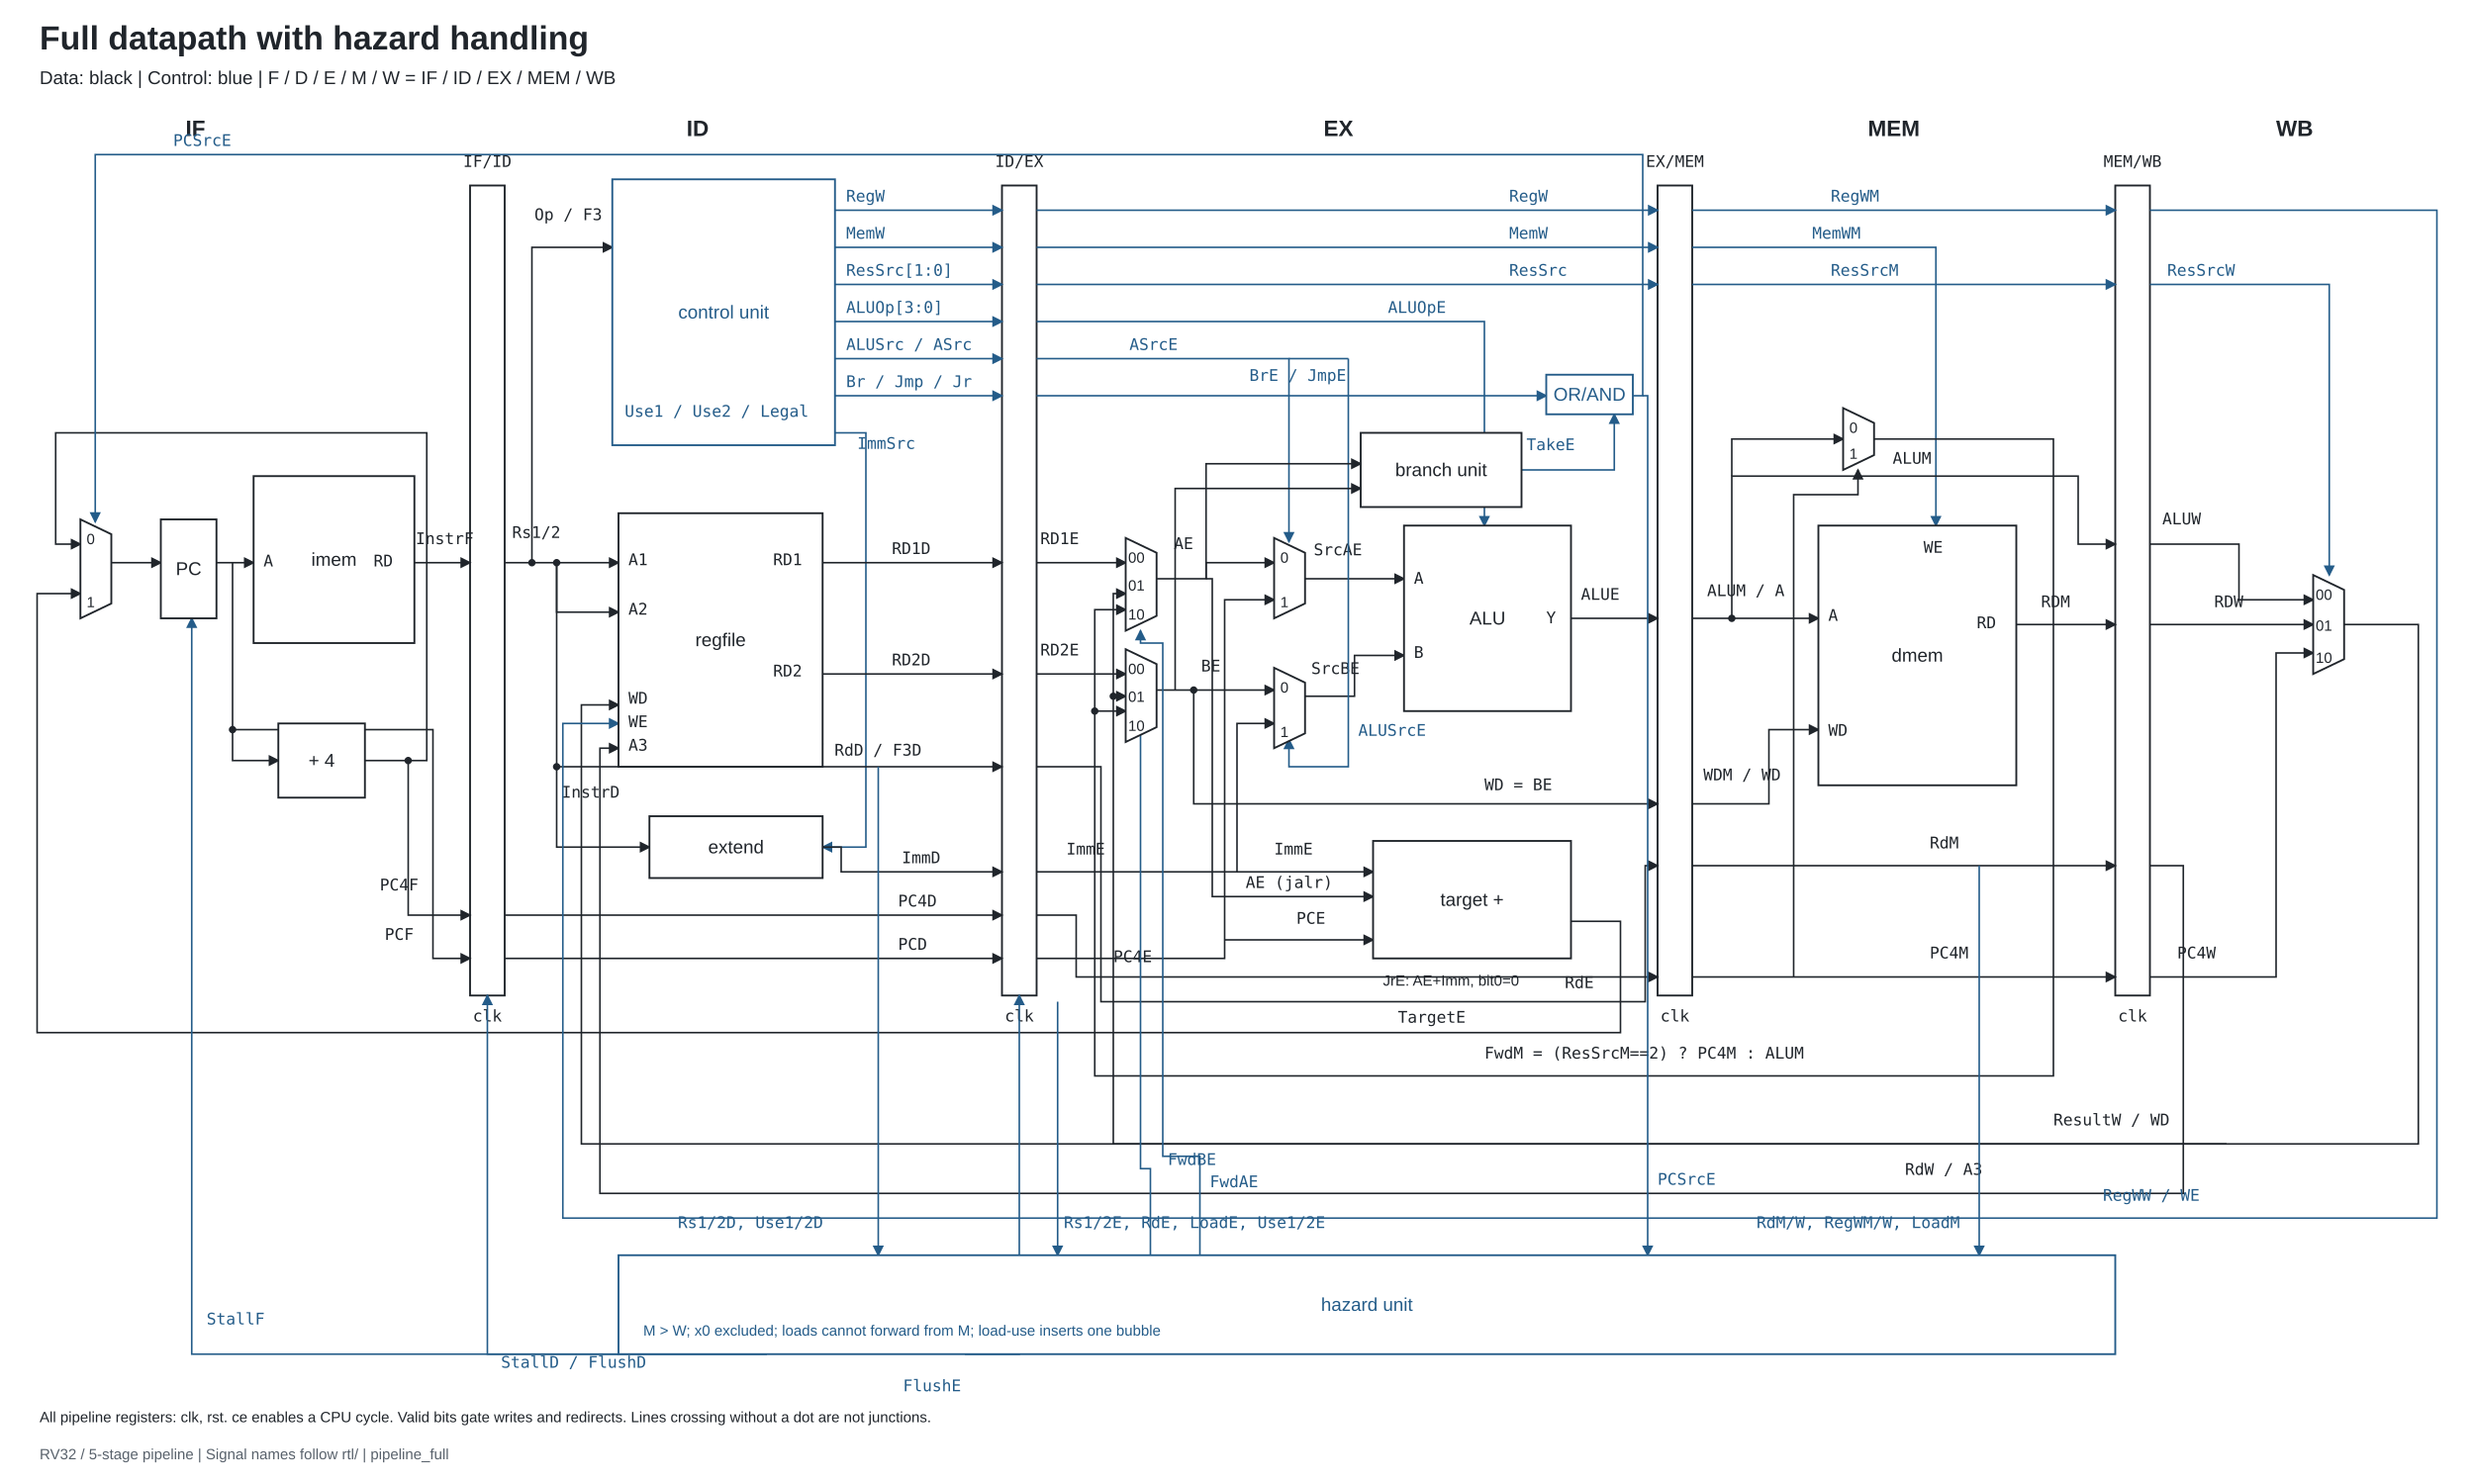
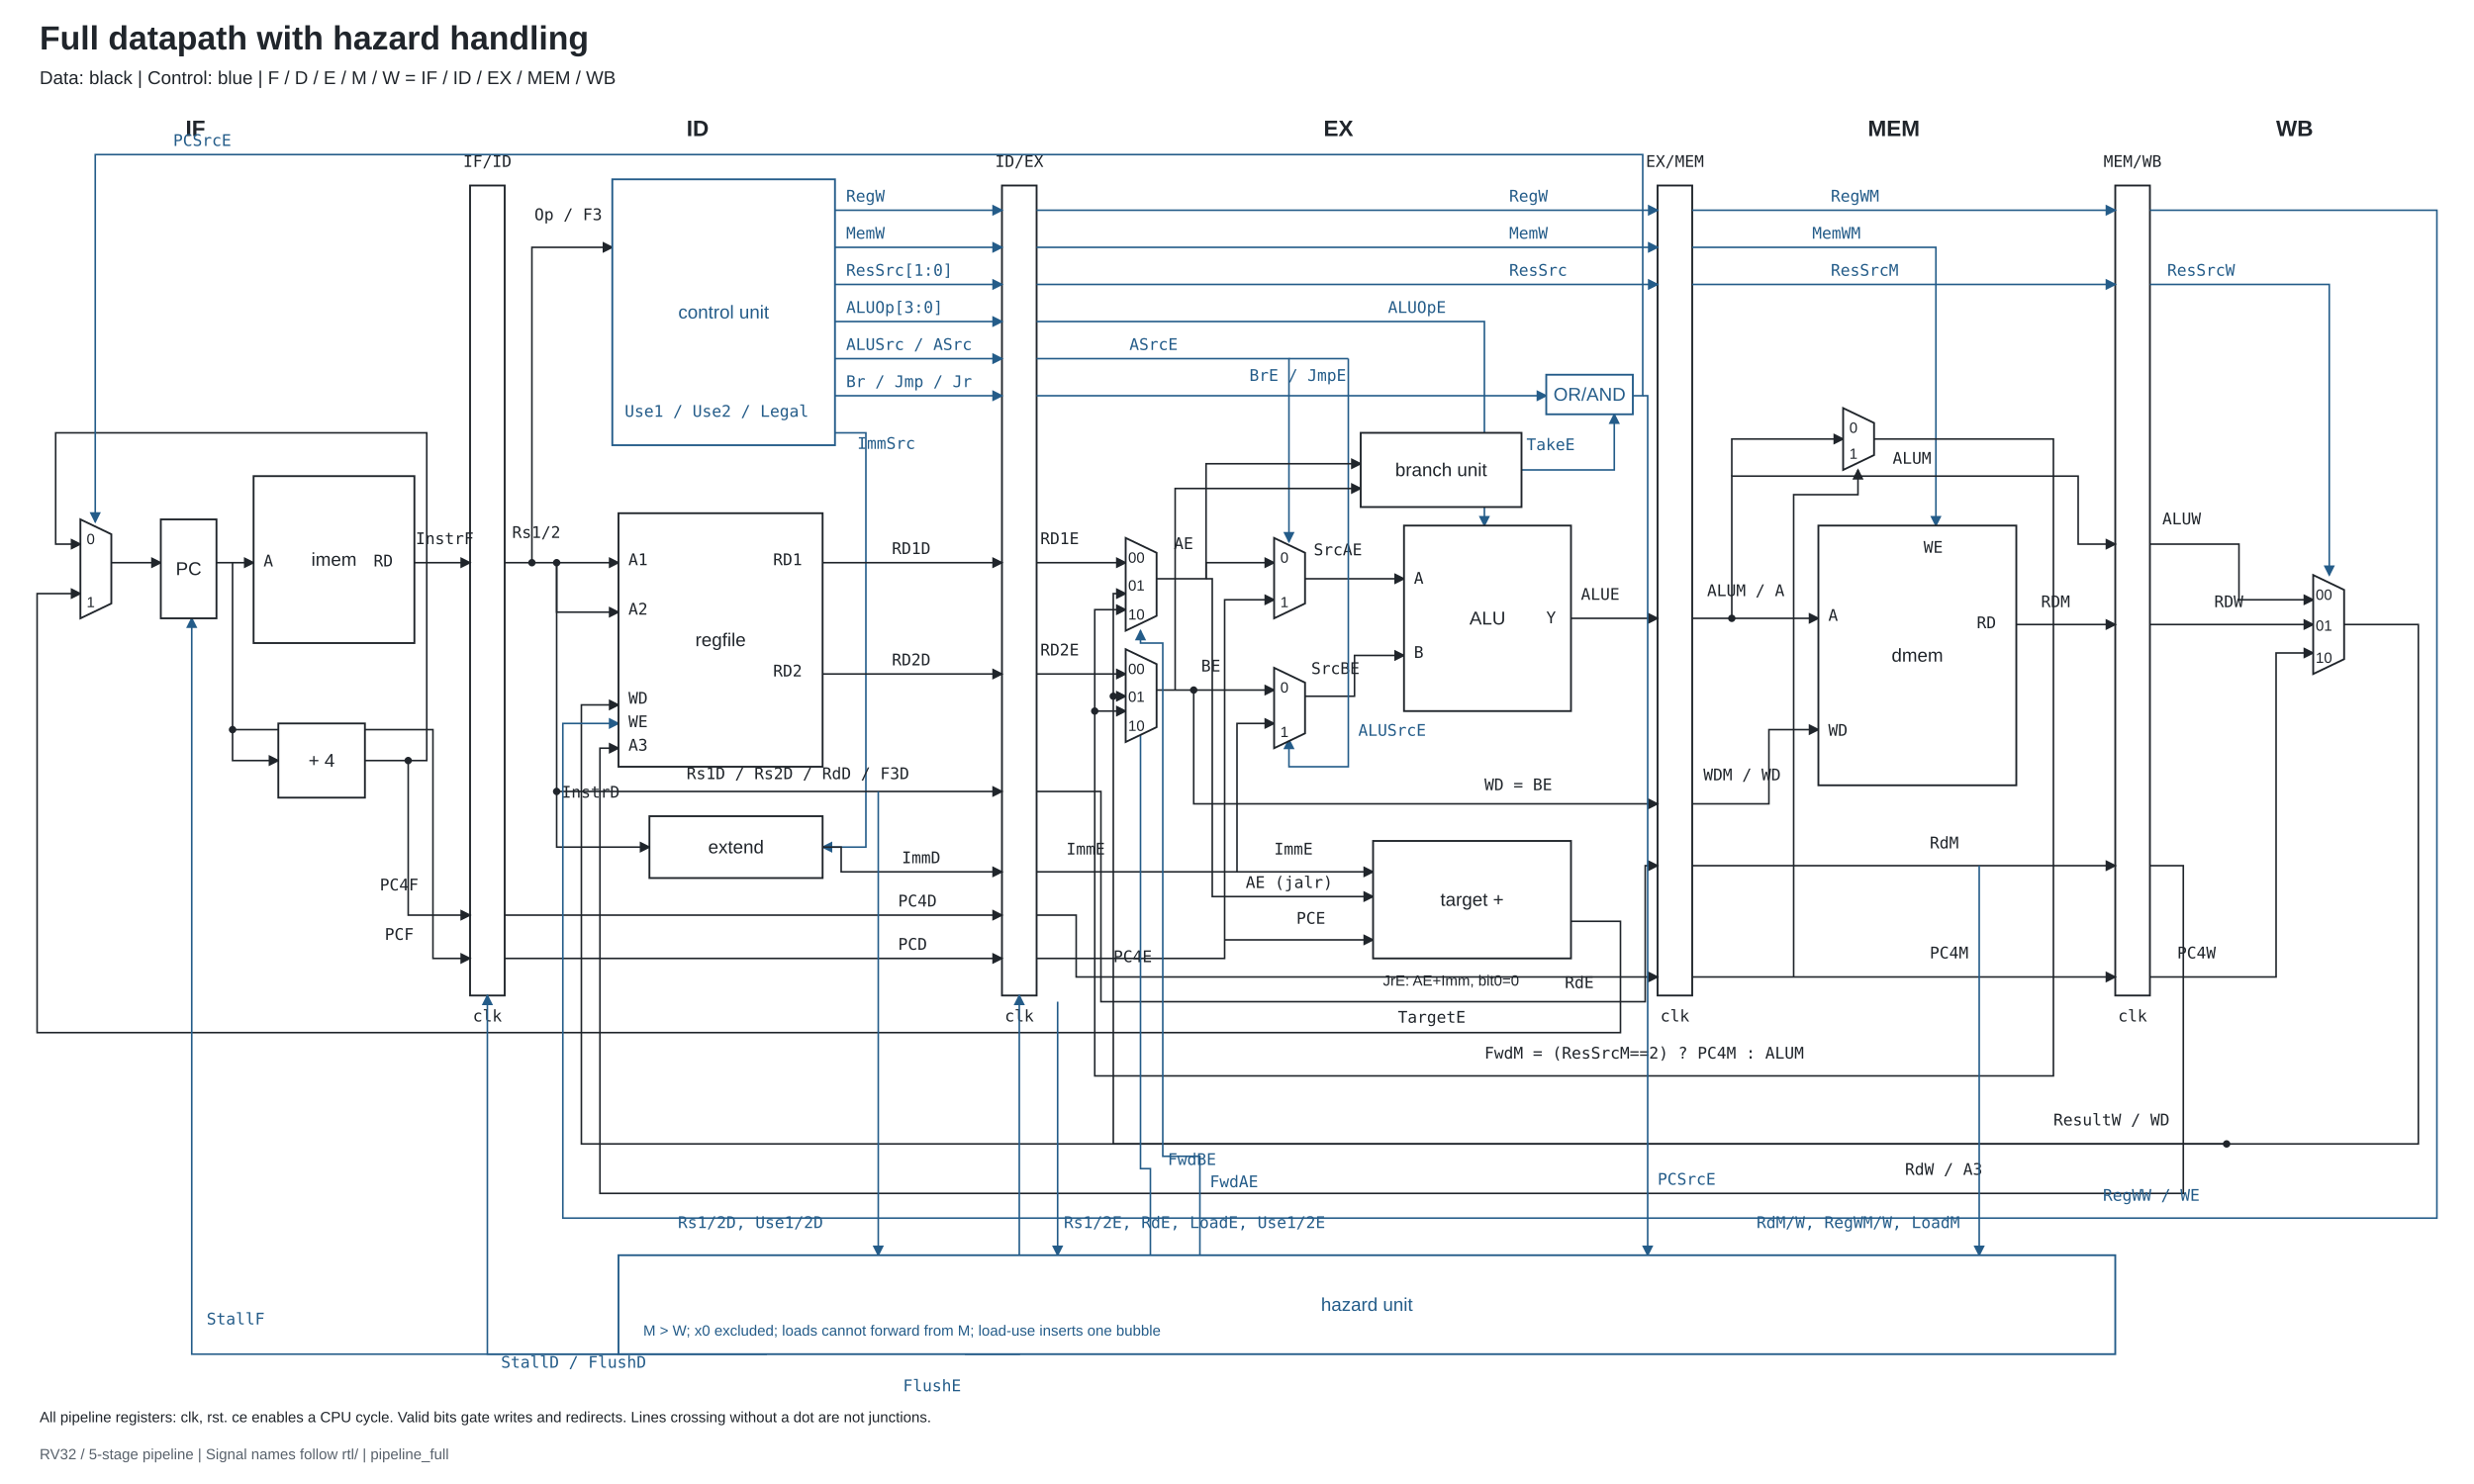
<svg xmlns="http://www.w3.org/2000/svg" width="2000" height="1200" viewBox="0 0 2000 1200">
  <defs>
    <marker id="ink" markerWidth="7" markerHeight="7" refX="6" refY="3.5" orient="auto">
      <path d="M0,0 L7,3.5 L0,7" fill="#20252b" />
    </marker>
    <marker id="ctrl" markerWidth="7" markerHeight="7" refX="6" refY="3.5" orient="auto">
      <path d="M0,0 L7,3.5 L0,7" fill="#245c89" />
    </marker>
    <marker id="active" markerWidth="7" markerHeight="7" refX="6" refY="3.5" orient="auto">
      <path d="M0,0 L7,3.5 L0,7" fill="#126b45" />
    </marker>
    <marker id="muted" markerWidth="7" markerHeight="7" refX="6" refY="3.5" orient="auto">
      <path d="M0,0 L7,3.5 L0,7" fill="#c4c9ce" />
    </marker>
  </defs>
  <rect width="100%" height="100%" fill="white" />
  <style>text{font-family:Arial,Helvetica,sans-serif;font-size:15px} .sig{font-family:Consolas,monospace;font-size:13px} .small{font-size:12px} .title{font-size:27px;font-weight:bold} .stage{font-size:18px;font-weight:bold} path,rect,line,polygon{vector-effect:non-scaling-stroke}</style>
  <text x="32" y="40" class="title" fill="#20252b" text-anchor="start">Full datapath with hazard handling</text>
  <text x="32" y="68" class="" fill="#20252b" text-anchor="start">Data: black   |   Control: blue   |   F / D / E / M / W = IF / ID / EX / MEM / WB</text>
  <text x="150" y="110" class="stage" fill="#20252b" text-anchor="start">IF</text>
  <text x="555" y="110" class="stage" fill="#20252b" text-anchor="start">ID</text>
  <text x="1070" y="110" class="stage" fill="#20252b" text-anchor="start">EX</text>
  <text x="1510" y="110" class="stage" fill="#20252b" text-anchor="start">MEM</text>
  <text x="1840" y="110" class="stage" fill="#20252b" text-anchor="start">WB</text>
  <rect x="380" y="150" width="28" height="655" fill="white" stroke="#20252b" stroke-width="1.5" />
  <text x="394.0" y="482.5" class="" fill="#20252b" text-anchor="middle" />
  <text x="394" y="135" class="sig" fill="#20252b" text-anchor="middle">IF/ID</text>
  <text x="394" y="826" class="sig" fill="#20252b" text-anchor="middle">clk</text>
  <rect x="810" y="150" width="28" height="655" fill="white" stroke="#20252b" stroke-width="1.5" />
  <text x="824.0" y="482.5" class="" fill="#20252b" text-anchor="middle" />
  <text x="824" y="135" class="sig" fill="#20252b" text-anchor="middle">ID/EX</text>
  <text x="824" y="826" class="sig" fill="#20252b" text-anchor="middle">clk</text>
  <rect x="1340" y="150" width="28" height="655" fill="white" stroke="#20252b" stroke-width="1.5" />
  <text x="1354.0" y="482.5" class="" fill="#20252b" text-anchor="middle" />
  <text x="1354" y="135" class="sig" fill="#20252b" text-anchor="middle">EX/MEM</text>
  <text x="1354" y="826" class="sig" fill="#20252b" text-anchor="middle">clk</text>
  <rect x="1710" y="150" width="28" height="655" fill="white" stroke="#20252b" stroke-width="1.5" />
  <text x="1724.0" y="482.5" class="" fill="#20252b" text-anchor="middle" />
  <text x="1724" y="135" class="sig" fill="#20252b" text-anchor="middle">MEM/WB</text>
  <text x="1724" y="826" class="sig" fill="#20252b" text-anchor="middle">clk</text>
  <path d="M430,455 L430,200 L495,200" fill="none" stroke="#20252b" stroke-width="1.3" marker-end="url(#ink)" />
  <text x="432" y="178" class="sig" fill="#20252b" text-anchor="start">Op / F3 / F7</text>
  <circle cx="430" cy="455" r="3" fill="#20252b" />
  <path d="M675,170 L810,170" fill="none" stroke="#245c89" stroke-width="1.3" marker-end="url(#ctrl)" />
  <text x="684" y="163" class="sig" fill="#245c89" text-anchor="start">RegW</text>
  <path d="M675,200 L810,200" fill="none" stroke="#245c89" stroke-width="1.3" marker-end="url(#ctrl)" />
  <text x="684" y="193" class="sig" fill="#245c89" text-anchor="start">MemW</text>
  <path d="M675,230 L810,230" fill="none" stroke="#245c89" stroke-width="1.3" marker-end="url(#ctrl)" />
  <text x="684" y="223" class="sig" fill="#245c89" text-anchor="start">ResSrc[1:0]</text>
  <path d="M675,260 L810,260" fill="none" stroke="#245c89" stroke-width="1.3" marker-end="url(#ctrl)" />
  <text x="684" y="253" class="sig" fill="#245c89" text-anchor="start">ALUOp[3:0]</text>
  <path d="M675,290 L810,290" fill="none" stroke="#245c89" stroke-width="1.3" marker-end="url(#ctrl)" />
  <text x="684" y="283" class="sig" fill="#245c89" text-anchor="start">ALUSrc / ASrc</text>
  <path d="M675,320 L810,320" fill="none" stroke="#245c89" stroke-width="1.3" marker-end="url(#ctrl)" />
  <text x="684" y="313" class="sig" fill="#245c89" text-anchor="start">Br / Jmp / Jr</text>
  <path d="M838,170 L1340,170" fill="none" stroke="#245c89" stroke-width="1.3" marker-end="url(#ctrl)" />
  <text x="1220" y="163" class="sig" fill="#245c89" text-anchor="start">RegW</text>
  <path d="M838,200 L1340,200" fill="none" stroke="#245c89" stroke-width="1.3" marker-end="url(#ctrl)" />
  <text x="1220" y="193" class="sig" fill="#245c89" text-anchor="start">MemW</text>
  <path d="M838,230 L1340,230" fill="none" stroke="#245c89" stroke-width="1.3" marker-end="url(#ctrl)" />
  <text x="1220" y="223" class="sig" fill="#245c89" text-anchor="start">ResSrc</text>
  <path d="M1368,170 L1710,170" fill="none" stroke="#245c89" stroke-width="1.3" marker-end="url(#ctrl)" />
  <text x="1480" y="163" class="sig" fill="#245c89" text-anchor="start">RegWM</text>
  <path d="M1368,230 L1710,230" fill="none" stroke="#245c89" stroke-width="1.3" marker-end="url(#ctrl)" />
  <text x="1480" y="223" class="sig" fill="#245c89" text-anchor="start">ResSrcM</text>
  <path d="M1738,230 L1883,230 L1883,465" fill="none" stroke="#245c89" stroke-width="1.3" marker-end="url(#ctrl)" />
  <text x="1752" y="223" class="sig" fill="#245c89" text-anchor="start">ResSrcW</text>
  <path d="M1368,200 L1565,200 L1565,425" fill="none" stroke="#245c89" stroke-width="1.3" marker-end="url(#ctrl)" />
  <text x="1465" y="193" class="sig" fill="#245c89" text-anchor="start">MemWM</text>
  <path d="M675,350 L700,350 L700,685 L665,685" fill="none" stroke="#245c89" stroke-width="1.3" marker-end="url(#ctrl)" />
  <text x="693" y="363" class="sig" fill="#245c89" text-anchor="start">ImmSrc</text>
  <path d="M90,455 L130,455" fill="none" stroke="#20252b" stroke-width="1.3" marker-end="url(#ink)" />
  <path d="M175,455 L205,455" fill="none" stroke="#20252b" stroke-width="1.3" marker-end="url(#ink)" />
  <path d="M335,455 L380,455" fill="none" stroke="#20252b" stroke-width="1.3" marker-end="url(#ink)" />
  <text x="336" y="440" class="sig" fill="#20252b" text-anchor="start">InstrF</text>
  <path d="M408,455 L500,455" fill="none" stroke="#20252b" stroke-width="1.3" marker-end="url(#ink)" />
  <text x="414" y="435" class="sig" fill="#20252b" text-anchor="start">Rs1/2</text>
  <path d="M450,455 L450,495 L500,495" fill="none" stroke="#20252b" stroke-width="1.3" marker-end="url(#ink)" />
  <path d="M450,455 L450,685 L525,685" fill="none" stroke="#20252b" stroke-width="1.3" marker-end="url(#ink)" />
  <text x="454" y="645" class="sig" fill="#20252b" text-anchor="start">InstrD</text>
  <circle cx="450" cy="455" r="3" fill="#20252b" />
  <path d="M188,455 L188,615 L225,615" fill="none" stroke="#20252b" stroke-width="1.3" marker-end="url(#ink)" />
  <path d="M295,615 L330,615 L330,740 L380,740" fill="none" stroke="#20252b" stroke-width="1.3" marker-end="url(#ink)" />
  <text x="307" y="720" class="sig" fill="#20252b" text-anchor="start">PC4F</text>
  <path d="M330,615 L345,615 L345,350 L45,350 L45,440 L65,440" fill="none" stroke="#20252b" stroke-width="1.3" marker-end="url(#ink)" />
  <circle cx="330" cy="615" r="3" fill="#20252b" />
  <path d="M188,590 L350,590 L350,775 L380,775" fill="none" stroke="#20252b" stroke-width="1.3" marker-end="url(#ink)" />
  <text x="311" y="760" class="sig" fill="#20252b" text-anchor="start">PCF</text>
  <circle cx="188" cy="590" r="3" fill="#20252b" />
  <path d="M665,455 L810,455" fill="none" stroke="#20252b" stroke-width="1.3" marker-end="url(#ink)" />
  <text x="721" y="448" class="sig" fill="#20252b" text-anchor="start">RD1D</text>
  <path d="M665,545 L810,545" fill="none" stroke="#20252b" stroke-width="1.3" marker-end="url(#ink)" />
  <text x="721" y="538" class="sig" fill="#20252b" text-anchor="start">RD2D</text>
  <path d="M665,685 L680,685 L680,705 L810,705" fill="none" stroke="#20252b" stroke-width="1.3" marker-end="url(#ink)" />
  <text x="729" y="698" class="sig" fill="#20252b" text-anchor="start">ImmD</text>
  <path d="M408,740 L810,740" fill="none" stroke="#20252b" stroke-width="1.3" marker-end="url(#ink)" />
  <text x="726" y="733" class="sig" fill="#20252b" text-anchor="start">PC4D</text>
  <path d="M408,775 L810,775" fill="none" stroke="#20252b" stroke-width="1.3" marker-end="url(#ink)" />
  <text x="726" y="768" class="sig" fill="#20252b" text-anchor="start">PCD</text>
-   <path d="M450,620 L810,620" fill="none" stroke="#20252b" stroke-width="1.3" marker-end="url(#ink)" />
-   <text x="565" y="611" class="sig" fill="#20252b" text-anchor="start">Rs1D / Rs2D / RdD / F3D</text>
-   <circle cx="450" cy="620" r="3" fill="#20252b" />
+   <path d="M450,640 L810,640" fill="none" stroke="#20252b" stroke-width="1.3" marker-end="url(#ink)" />
+   <text x="555" y="630" class="sig" fill="#20252b" text-anchor="start">Rs1D / Rs2D / RdD / F3D</text>
+   <circle cx="450" cy="640" r="3" fill="#20252b" />
  <path d="M838,455 L910,455" fill="none" stroke="#20252b" stroke-width="1.3" marker-end="url(#ink)" />
  <text x="841" y="440" class="sig" fill="#20252b" text-anchor="start">RD1E</text>
  <path d="M838,545 L910,545" fill="none" stroke="#20252b" stroke-width="1.3" marker-end="url(#ink)" />
  <text x="841" y="530" class="sig" fill="#20252b" text-anchor="start">RD2E</text>
  <path d="M935,468 L975,468 L975,455 L1030,455" fill="none" stroke="#20252b" stroke-width="1.3" marker-end="url(#ink)" />
  <text x="949" y="444" class="sig" fill="#20252b" text-anchor="start">AE</text>
  <path d="M935,558 L1030,558" fill="none" stroke="#20252b" stroke-width="1.3" marker-end="url(#ink)" />
  <text x="971" y="543" class="sig" fill="#20252b" text-anchor="start">BE</text>
  <path d="M1055,468 L1135,468" fill="none" stroke="#20252b" stroke-width="1.3" marker-end="url(#ink)" />
  <text x="1062" y="449" class="sig" fill="#20252b" text-anchor="start">SrcAE</text>
  <path d="M1055,563 L1095,563 L1095,530 L1135,530" fill="none" stroke="#20252b" stroke-width="1.3" marker-end="url(#ink)" />
  <text x="1060" y="545" class="sig" fill="#20252b" text-anchor="start">SrcBE</text>
  <path d="M838,705 L1000,705 L1000,585 L1030,585" fill="none" stroke="#20252b" stroke-width="1.3" marker-end="url(#ink)" />
  <text x="862" y="691" class="sig" fill="#20252b" text-anchor="start">ImmE</text>
  <path d="M838,775 L990,775 L990,485 L1030,485" fill="none" stroke="#20252b" stroke-width="1.3" marker-end="url(#ink)" />
  <path d="M838,260 L1200,260 L1200,425" fill="none" stroke="#245c89" stroke-width="1.3" marker-end="url(#ctrl)" />
  <text x="1122" y="253" class="sig" fill="#245c89" text-anchor="start">ALUOpE</text>
  <path d="M838,290 L1042,290 L1042,438" fill="none" stroke="#245c89" stroke-width="1.3" marker-end="url(#ctrl)" />
  <text x="913" y="283" class="sig" fill="#245c89" text-anchor="start">ASrcE</text>
  <path d="M1090,290 L1090,620 L1042,620 L1042,598" fill="none" stroke="#245c89" stroke-width="1.3" marker-end="url(#ctrl)" />
  <text x="1098" y="595" class="sig" fill="#245c89" text-anchor="start">ALUSrcE</text>
  <path d="M1042,290 L1090,290" fill="none" stroke="#245c89" stroke-width="1.3" />
  <path d="M1270,500 L1340,500" fill="none" stroke="#20252b" stroke-width="1.3" marker-end="url(#ink)" />
  <text x="1278" y="485" class="sig" fill="#20252b" text-anchor="start">ALUE</text>
  <path d="M965,558 L965,650 L1340,650" fill="none" stroke="#20252b" stroke-width="1.3" marker-end="url(#ink)" />
  <text x="1200" y="639" class="sig" fill="#20252b" text-anchor="start">WD = BE</text>
  <circle cx="965" cy="558" r="3" fill="#20252b" />
  <path d="M975,468 L975,375 L1100,375" fill="none" stroke="#20252b" stroke-width="1.3" marker-end="url(#ink)" />
  <path d="M950,558 L950,395 L1100,395" fill="none" stroke="#20252b" stroke-width="1.3" marker-end="url(#ink)" />
  <path d="M1230,380 L1305,380 L1305,335" fill="none" stroke="#245c89" stroke-width="1.3" marker-end="url(#ctrl)" />
  <text x="1234" y="364" class="sig" fill="#245c89" text-anchor="start">TakeE</text>
  <path d="M838,320 L1250,320" fill="none" stroke="#245c89" stroke-width="1.3" marker-end="url(#ctrl)" />
  <text x="1010" y="308" class="sig" fill="#245c89" text-anchor="start">BrE / JmpE</text>
  <path d="M1320,320 L1328,320 L1328,125 L77,125 L77,422" fill="none" stroke="#245c89" stroke-width="1.3" marker-end="url(#ctrl)" />
  <text x="140" y="118" class="sig" fill="#245c89" text-anchor="start">PCSrcE</text>
  <path d="M990,760 L1110,760" fill="none" stroke="#20252b" stroke-width="1.3" marker-end="url(#ink)" />
  <text x="1048" y="747" class="sig" fill="#20252b" text-anchor="start">PCE</text>
  <path d="M1000,705 L1110,705" fill="none" stroke="#20252b" stroke-width="1.3" marker-end="url(#ink)" />
  <text x="1030" y="691" class="sig" fill="#20252b" text-anchor="start">ImmE</text>
  <path d="M975,468 L980,468 L980,725 L1110,725" fill="none" stroke="#20252b" stroke-width="1.3" marker-end="url(#ink)" />
  <text x="1007" y="718" class="sig" fill="#20252b" text-anchor="start">AE (jalr)</text>
  <path d="M1270,745 L1310,745 L1310,835 L30,835 L30,480 L65,480" fill="none" stroke="#20252b" stroke-width="1.3" marker-end="url(#ink)" />
  <text x="1130" y="827" class="sig" fill="#20252b" text-anchor="start">TargetE</text>
  <path d="M838,740 L870,740 L870,790 L1340,790" fill="none" stroke="#20252b" stroke-width="1.3" marker-end="url(#ink)" />
  <text x="900" y="778" class="sig" fill="#20252b" text-anchor="start">PC4E</text>
-   <path d="M838,620 L890,620 L890,810 L1330,810 L1330,700 L1340,700" fill="none" stroke="#20252b" stroke-width="1.3" marker-end="url(#ink)" />
+   <path d="M838,640 L890,640 L890,810 L1330,810 L1330,700 L1340,700" fill="none" stroke="#20252b" stroke-width="1.3" marker-end="url(#ink)" />
  <text x="1265" y="799" class="sig" fill="#20252b" text-anchor="start">RdE</text>
  <path d="M1368,500 L1470,500" fill="none" stroke="#20252b" stroke-width="1.3" marker-end="url(#ink)" />
  <text x="1380" y="482" class="sig" fill="#20252b" text-anchor="start">ALUM / A</text>
  <path d="M1368,650 L1430,650 L1430,590 L1470,590" fill="none" stroke="#20252b" stroke-width="1.3" marker-end="url(#ink)" />
  <text x="1377" y="631" class="sig" fill="#20252b" text-anchor="start">WDM / WD</text>
  <path d="M1630,505 L1710,505" fill="none" stroke="#20252b" stroke-width="1.3" marker-end="url(#ink)" />
  <text x="1650" y="491" class="sig" fill="#20252b" text-anchor="start">RDM</text>
  <path d="M1400,500 L1400,385 L1680,385 L1680,440 L1710,440" fill="none" stroke="#20252b" stroke-width="1.3" marker-end="url(#ink)" />
  <text x="1530" y="375" class="sig" fill="#20252b" text-anchor="start">ALUM</text>
  <circle cx="1400" cy="500" r="3" fill="#20252b" />
  <path d="M1368,790 L1710,790" fill="none" stroke="#20252b" stroke-width="1.3" marker-end="url(#ink)" />
  <text x="1560" y="775" class="sig" fill="#20252b" text-anchor="start">PC4M</text>
  <path d="M1368,700 L1710,700" fill="none" stroke="#20252b" stroke-width="1.3" marker-end="url(#ink)" />
  <text x="1560" y="686" class="sig" fill="#20252b" text-anchor="start">RdM</text>
  <path d="M1738,440 L1810,440 L1810,485 L1870,485" fill="none" stroke="#20252b" stroke-width="1.3" marker-end="url(#ink)" />
  <text x="1748" y="424" class="sig" fill="#20252b" text-anchor="start">ALUW</text>
  <path d="M1738,505 L1870,505" fill="none" stroke="#20252b" stroke-width="1.3" marker-end="url(#ink)" />
  <text x="1790" y="491" class="sig" fill="#20252b" text-anchor="start">RDW</text>
  <path d="M1738,790 L1840,790 L1840,528 L1870,528" fill="none" stroke="#20252b" stroke-width="1.3" marker-end="url(#ink)" />
  <text x="1760" y="775" class="sig" fill="#20252b" text-anchor="start">PC4W</text>
  <path d="M1895,505 L1955,505 L1955,925 L470,925 L470,570 L500,570" fill="none" stroke="#20252b" stroke-width="1.3" marker-end="url(#ink)" />
  <text x="1660" y="910" class="sig" fill="#20252b" text-anchor="start">ResultW / WD</text>
  <path d="M1738,700 L1765,700 L1765,965 L485,965 L485,605 L500,605" fill="none" stroke="#20252b" stroke-width="1.3" marker-end="url(#ink)" />
  <text x="1540" y="950" class="sig" fill="#20252b" text-anchor="start">RdW / A3</text>
  <path d="M1738,170 L1970,170 L1970,985 L455,985 L455,585 L500,585" fill="none" stroke="#245c89" stroke-width="1.3" marker-end="url(#ctrl)" />
  <text x="1700" y="971" class="sig" fill="#245c89" text-anchor="start">RegWW / WE</text>
  <path d="M1400,385 L1400,355 L1490,355" fill="none" stroke="#20252b" stroke-width="1.3" marker-end="url(#ink)" />
  <path d="M1450,790 L1450,400 L1502,400 L1502,380" fill="none" stroke="#20252b" stroke-width="1.3" marker-end="url(#ink)" />
  <path d="M1515,355 L1660,355 L1660,870 L885,870 L885,493 L910,493" fill="none" stroke="#20252b" stroke-width="1.3" marker-end="url(#ink)" />
  <text x="1200" y="856" class="sig" fill="#20252b" text-anchor="start">FwdM = (ResSrcM==2) ? PC4M : ALUM</text>
  <path d="M885,575 L910,575" fill="none" stroke="#20252b" stroke-width="1.3" marker-end="url(#ink)" />
  <circle cx="885" cy="575" r="3" fill="#20252b" />
  <path d="M1800,925 L900,925 L900,480 L910,480" fill="none" stroke="#20252b" stroke-width="1.3" marker-end="url(#ink)" />
+   <circle cx="1800" cy="925" r="3" fill="#20252b" />
  <path d="M900,563 L910,563" fill="none" stroke="#20252b" stroke-width="1.3" marker-end="url(#ink)" />
  <circle cx="900" cy="563" r="3" fill="#20252b" />
-   <path d="M710,620 L710,1015" fill="none" stroke="#245c89" stroke-width="1.3" marker-end="url(#ctrl)" />
+   <path d="M710,640 L710,1015" fill="none" stroke="#245c89" stroke-width="1.3" marker-end="url(#ctrl)" />
  <text x="548" y="993" class="sig" fill="#245c89" text-anchor="start">Rs1/2D, Use1/2D</text>
  <path d="M855,810 L855,1015" fill="none" stroke="#245c89" stroke-width="1.3" marker-end="url(#ctrl)" />
  <text x="860" y="993" class="sig" fill="#245c89" text-anchor="start">Rs1/2E, RdE, LoadE, Use1/2E</text>
  <path d="M1600,700 L1600,1015" fill="none" stroke="#245c89" stroke-width="1.3" marker-end="url(#ctrl)" />
  <text x="1420" y="993" class="sig" fill="#245c89" text-anchor="start">RdM/W, RegWM/W, LoadM</text>
  <path d="M1328,320 L1332,320 L1332,1015" fill="none" stroke="#245c89" stroke-width="1.3" marker-end="url(#ctrl)" />
  <text x="1340" y="958" class="sig" fill="#245c89" text-anchor="start">PCSrcE</text>
  <path d="M500,1095 L155,1095 L155,500" fill="none" stroke="#245c89" stroke-width="1.3" marker-end="url(#ctrl)" />
  <text x="167" y="1071" class="sig" fill="#245c89" text-anchor="start">StallF</text>
  <path d="M620,1095 L394,1095 L394,805" fill="none" stroke="#245c89" stroke-width="1.3" marker-end="url(#ctrl)" />
  <text x="405" y="1106" class="sig" fill="#245c89" text-anchor="start">StallD / FlushD</text>
  <path d="M780,1095 L824,1095 L824,805" fill="none" stroke="#245c89" stroke-width="1.3" marker-end="url(#ctrl)" />
  <text x="730" y="1125" class="sig" fill="#245c89" text-anchor="start">FlushE</text>
  <path d="M930,1015 L930,945 L922,945 L922,585" fill="none" stroke="#245c89" stroke-width="1.3" marker-end="url(#ctrl)" />
  <text x="944" y="942" class="sig" fill="#245c89" text-anchor="start">FwdBE</text>
  <path d="M970,1015 L970,935 L940,935 L940,520 L922,520 L922,510" fill="none" stroke="#245c89" stroke-width="1.3" marker-end="url(#ctrl)" />
  <text x="978" y="960" class="sig" fill="#245c89" text-anchor="start">FwdAE</text>
  <polygon points="65,420 90,432 90,488 65,500" fill="white" stroke="#20252b" stroke-width="1.5" />
  <text x="70" y="440" class="small" fill="#20252b" text-anchor="start">0</text>
  <text x="70" y="491" class="small" fill="#20252b" text-anchor="start">1</text>
  <rect x="130" y="420" width="45" height="80" fill="white" stroke="#20252b" stroke-width="1.5" />
  <text x="152.5" y="465.0" class="" fill="#20252b" text-anchor="middle">PC</text>
  <rect x="205" y="385" width="130" height="135" fill="white" stroke="#20252b" stroke-width="1.5" />
  <text x="270.0" y="457.5" class="" fill="#20252b" text-anchor="middle">imem</text>
  <text x="213" y="458" class="sig" fill="#20252b" text-anchor="start">A</text>
  <text x="302" y="458" class="sig" fill="#20252b" text-anchor="start">RD</text>
  <rect x="225" y="585" width="70" height="60" fill="white" stroke="#20252b" stroke-width="1.5" />
  <text x="260.0" y="620.0" class="" fill="#20252b" text-anchor="middle">+ 4</text>
  <rect x="495" y="145" width="180" height="215" fill="white" stroke="#245c89" stroke-width="1.5" />
  <text x="585.0" y="257.5" class="" fill="#245c89" text-anchor="middle">control unit</text>
  <text x="505" y="337" class="sig" fill="#245c89" text-anchor="start">Use1 / Use2 / Legal</text>
  <rect x="500" y="415" width="165" height="205" fill="white" stroke="#20252b" stroke-width="1.5" />
  <text x="582.5" y="522.5" class="" fill="#20252b" text-anchor="middle">regfile</text>
  <text x="508" y="457" class="sig" fill="#20252b" text-anchor="start">A1</text>
  <text x="508" y="497" class="sig" fill="#20252b" text-anchor="start">A2</text>
  <text x="625" y="457" class="sig" fill="#20252b" text-anchor="start">RD1</text>
  <text x="625" y="547" class="sig" fill="#20252b" text-anchor="start">RD2</text>
  <text x="508" y="569" class="sig" fill="#20252b" text-anchor="start">WD</text>
  <text x="508" y="588" class="sig" fill="#20252b" text-anchor="start">WE</text>
  <text x="508" y="607" class="sig" fill="#20252b" text-anchor="start">A3</text>
  <rect x="525" y="660" width="140" height="50" fill="white" stroke="#20252b" stroke-width="1.5" />
  <text x="595.0" y="690.0" class="" fill="#20252b" text-anchor="middle">extend</text>
  <polygon points="910,435 935,447 935,498 910,510" fill="white" stroke="#20252b" stroke-width="1.5" />
  <text x="912" y="455" class="small" fill="#20252b" text-anchor="start">00</text>
  <text x="912" y="477.5" class="small" fill="#20252b" text-anchor="start">01</text>
  <text x="912" y="501" class="small" fill="#20252b" text-anchor="start">10</text>
  <polygon points="910,525 935,537 935,588 910,600" fill="white" stroke="#20252b" stroke-width="1.5" />
  <text x="912" y="545" class="small" fill="#20252b" text-anchor="start">00</text>
  <text x="912" y="567.5" class="small" fill="#20252b" text-anchor="start">01</text>
  <text x="912" y="591" class="small" fill="#20252b" text-anchor="start">10</text>
  <polygon points="1030,435 1055,447 1055,488 1030,500" fill="white" stroke="#20252b" stroke-width="1.5" />
  <text x="1035" y="455" class="small" fill="#20252b" text-anchor="start">0</text>
  <text x="1035" y="491" class="small" fill="#20252b" text-anchor="start">1</text>
  <polygon points="1030,540 1055,552 1055,593 1030,605" fill="white" stroke="#20252b" stroke-width="1.5" />
  <text x="1035" y="560" class="small" fill="#20252b" text-anchor="start">0</text>
  <text x="1035" y="596" class="small" fill="#20252b" text-anchor="start">1</text>
  <rect x="1135" y="425" width="135" height="150" fill="white" stroke="#20252b" stroke-width="1.5" />
  <text x="1202.5" y="505.0" class="" fill="#20252b" text-anchor="middle">ALU</text>
  <text x="1143" y="472" class="sig" fill="#20252b" text-anchor="start">A</text>
  <text x="1143" y="532" class="sig" fill="#20252b" text-anchor="start">B</text>
  <text x="1250" y="504" class="sig" fill="#20252b" text-anchor="start">Y</text>
  <rect x="1100" y="350" width="130" height="60" fill="white" stroke="#20252b" stroke-width="1.5" />
  <text x="1165.0" y="385.0" class="" fill="#20252b" text-anchor="middle">branch unit</text>
  <rect x="1250" y="303" width="70" height="32" fill="white" stroke="#245c89" stroke-width="1.5" />
  <text x="1285.0" y="324.0" class="" fill="#245c89" text-anchor="middle">OR/AND</text>
  <rect x="1110" y="680" width="160" height="95" fill="white" stroke="#20252b" stroke-width="1.5" />
  <text x="1190.0" y="732.5" class="" fill="#20252b" text-anchor="middle">target +</text>
  <text x="1118" y="797" class="small" fill="#20252b" text-anchor="start">JrE: AE+Imm, bit0=0</text>
  <rect x="1470" y="425" width="160" height="210" fill="white" stroke="#20252b" stroke-width="1.5" />
  <text x="1550.0" y="535.0" class="" fill="#20252b" text-anchor="middle">dmem</text>
  <text x="1478" y="502" class="sig" fill="#20252b" text-anchor="start">A</text>
  <text x="1598" y="508" class="sig" fill="#20252b" text-anchor="start">RD</text>
  <text x="1478" y="595" class="sig" fill="#20252b" text-anchor="start">WD</text>
  <text x="1555" y="447" class="sig" fill="#20252b" text-anchor="start">WE</text>
  <polygon points="1490,330 1515,342 1515,368 1490,380" fill="white" stroke="#20252b" stroke-width="1.5" />
  <text x="1495" y="350" class="small" fill="#20252b" text-anchor="start">0</text>
  <text x="1495" y="371" class="small" fill="#20252b" text-anchor="start">1</text>
  <polygon points="1870,465 1895,477 1895,533 1870,545" fill="white" stroke="#20252b" stroke-width="1.5" />
  <text x="1872" y="485" class="small" fill="#20252b" text-anchor="start">00</text>
  <text x="1872" y="510.0" class="small" fill="#20252b" text-anchor="start">01</text>
  <text x="1872" y="536" class="small" fill="#20252b" text-anchor="start">10</text>
  <rect x="500" y="1015" width="1210" height="80" fill="white" stroke="#245c89" stroke-width="1.5" />
  <text x="1105.0" y="1060.0" class="" fill="#245c89" text-anchor="middle">hazard unit</text>
  <text x="520" y="1080" class="small" fill="#245c89" text-anchor="start">M &gt; W; x0 excluded; loads cannot forward from M; load-use inserts one bubble</text>
  <text x="32" y="1150" class="small" fill="#20252b" text-anchor="start">All pipeline registers: clk, rst. ce enables a CPU cycle. Valid bits gate writes and redirects. Lines crossing without a dot are not junctions.</text>
  <text x="32" y="1180" class="small" fill="#58616b" text-anchor="start">RV32 / 5-stage pipeline     |     Signal names follow rtl/     |     pipeline_full</text>
</svg>
